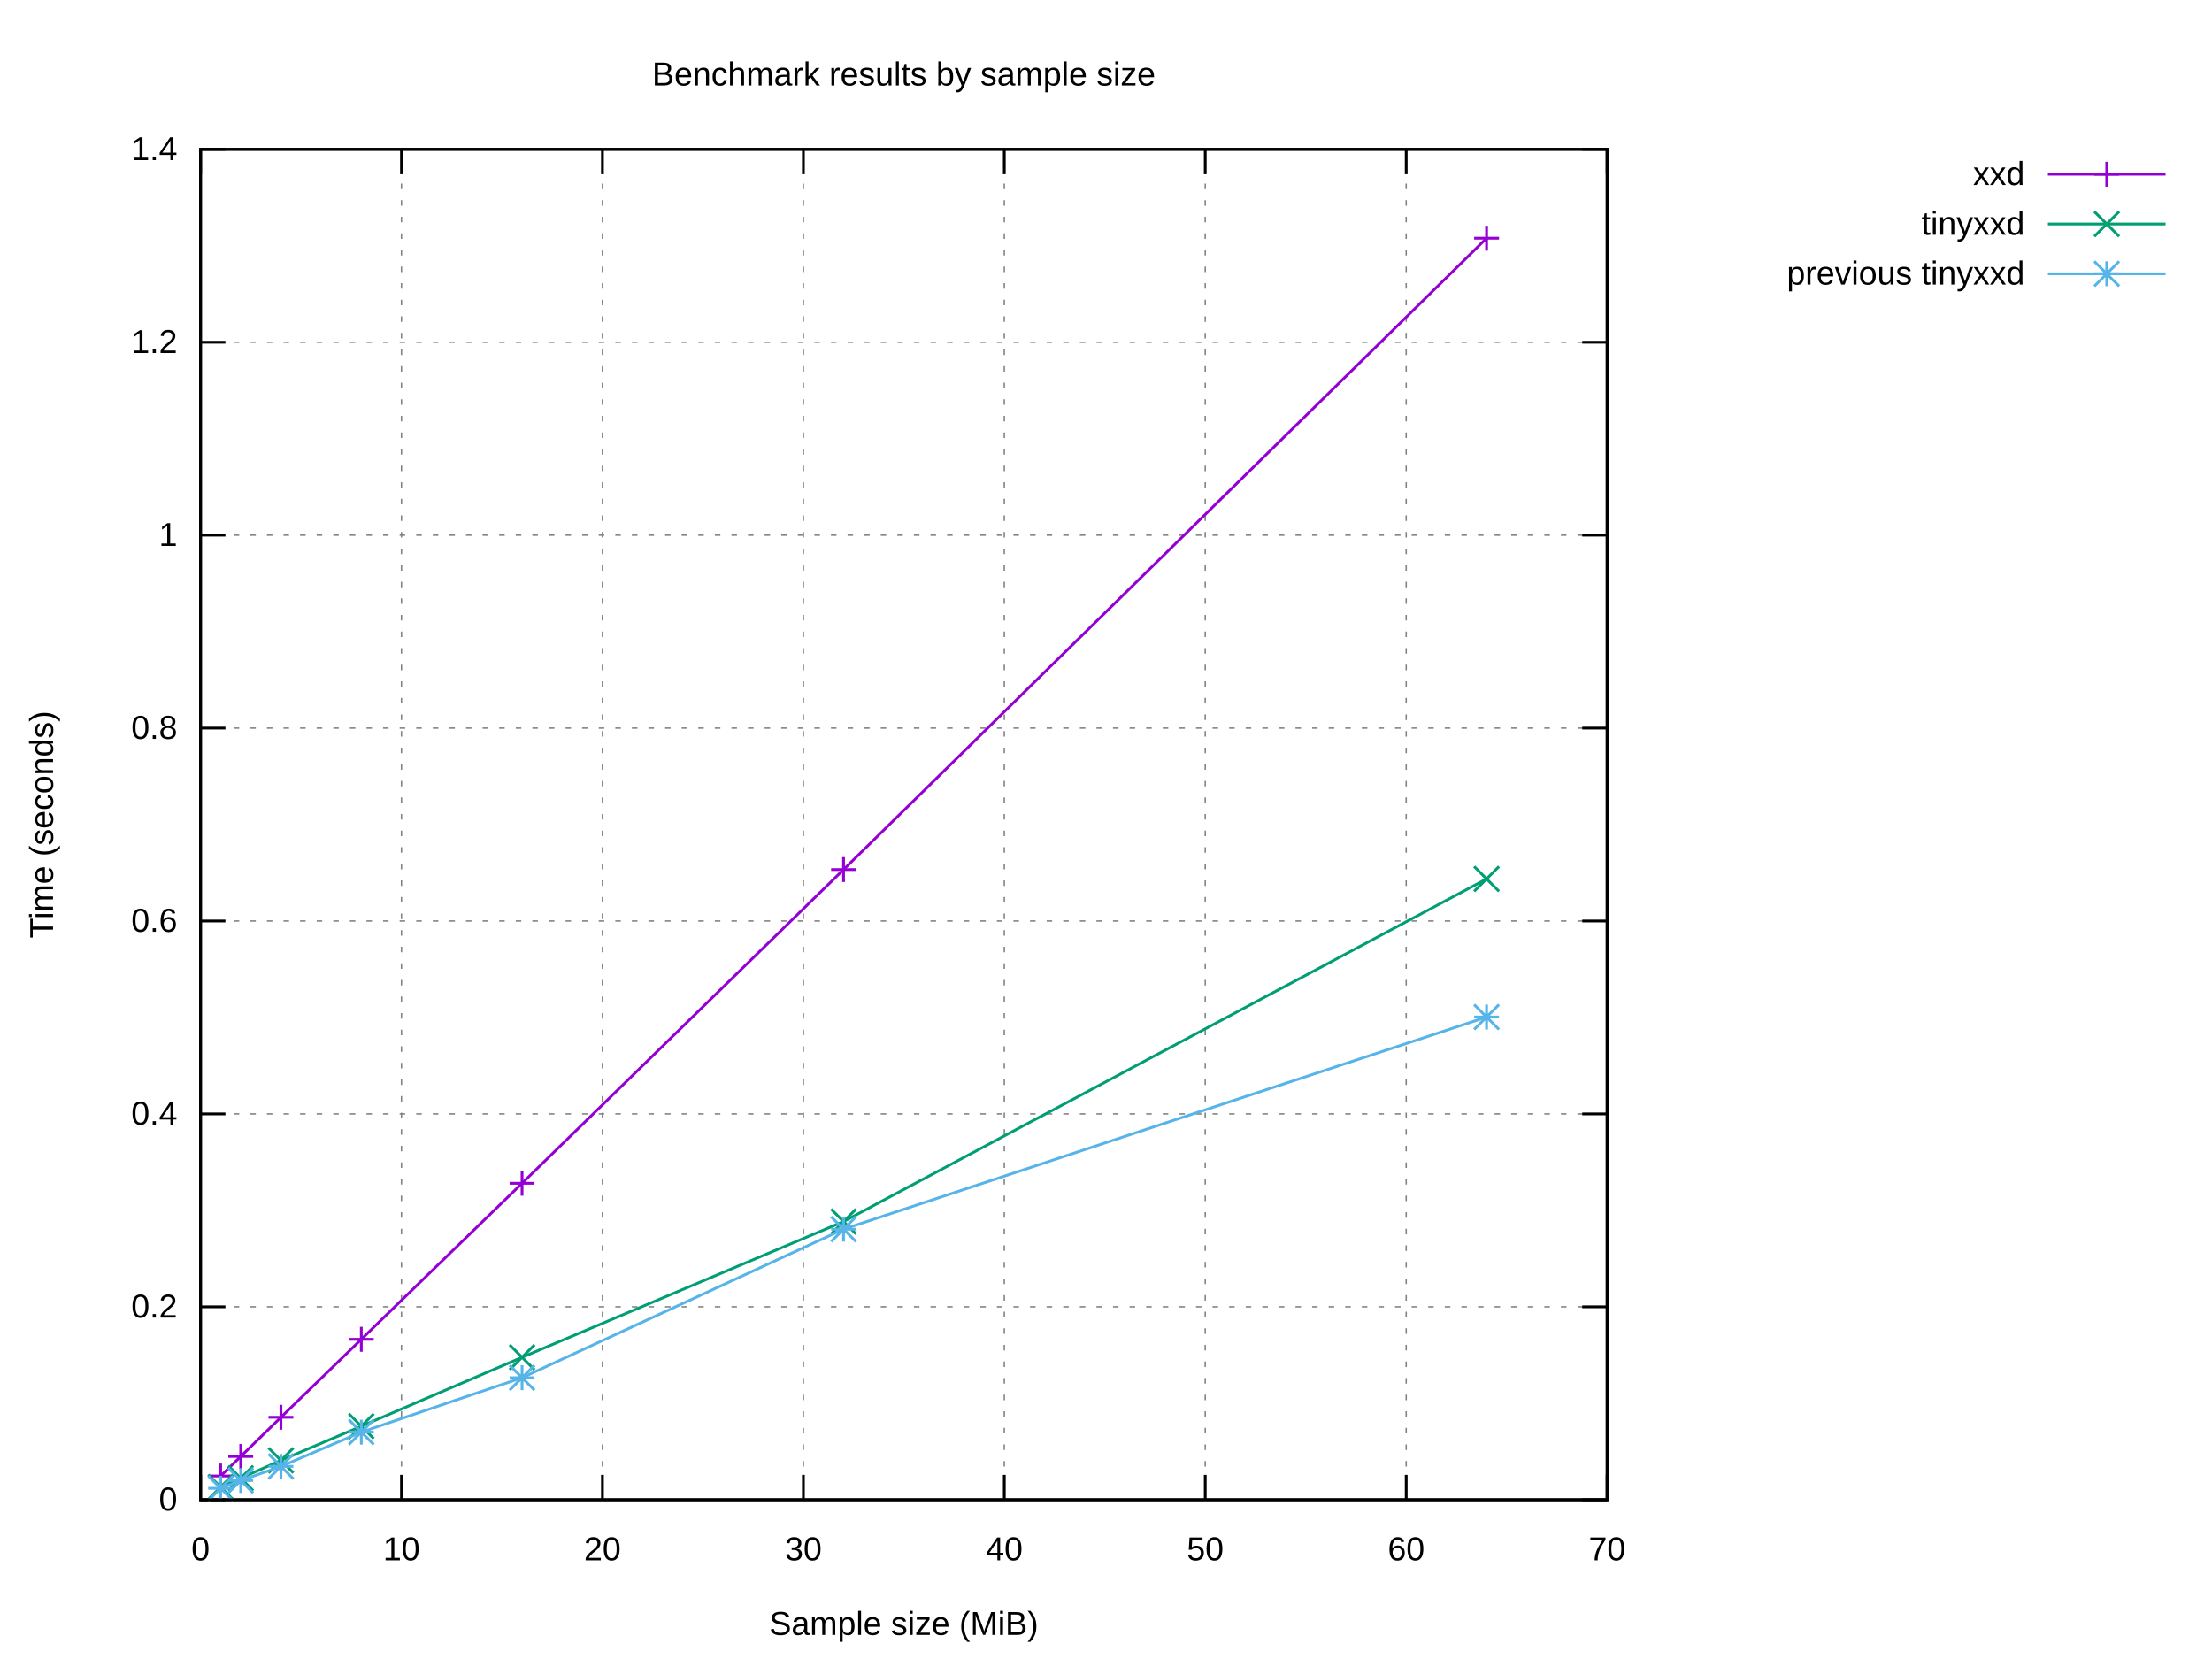
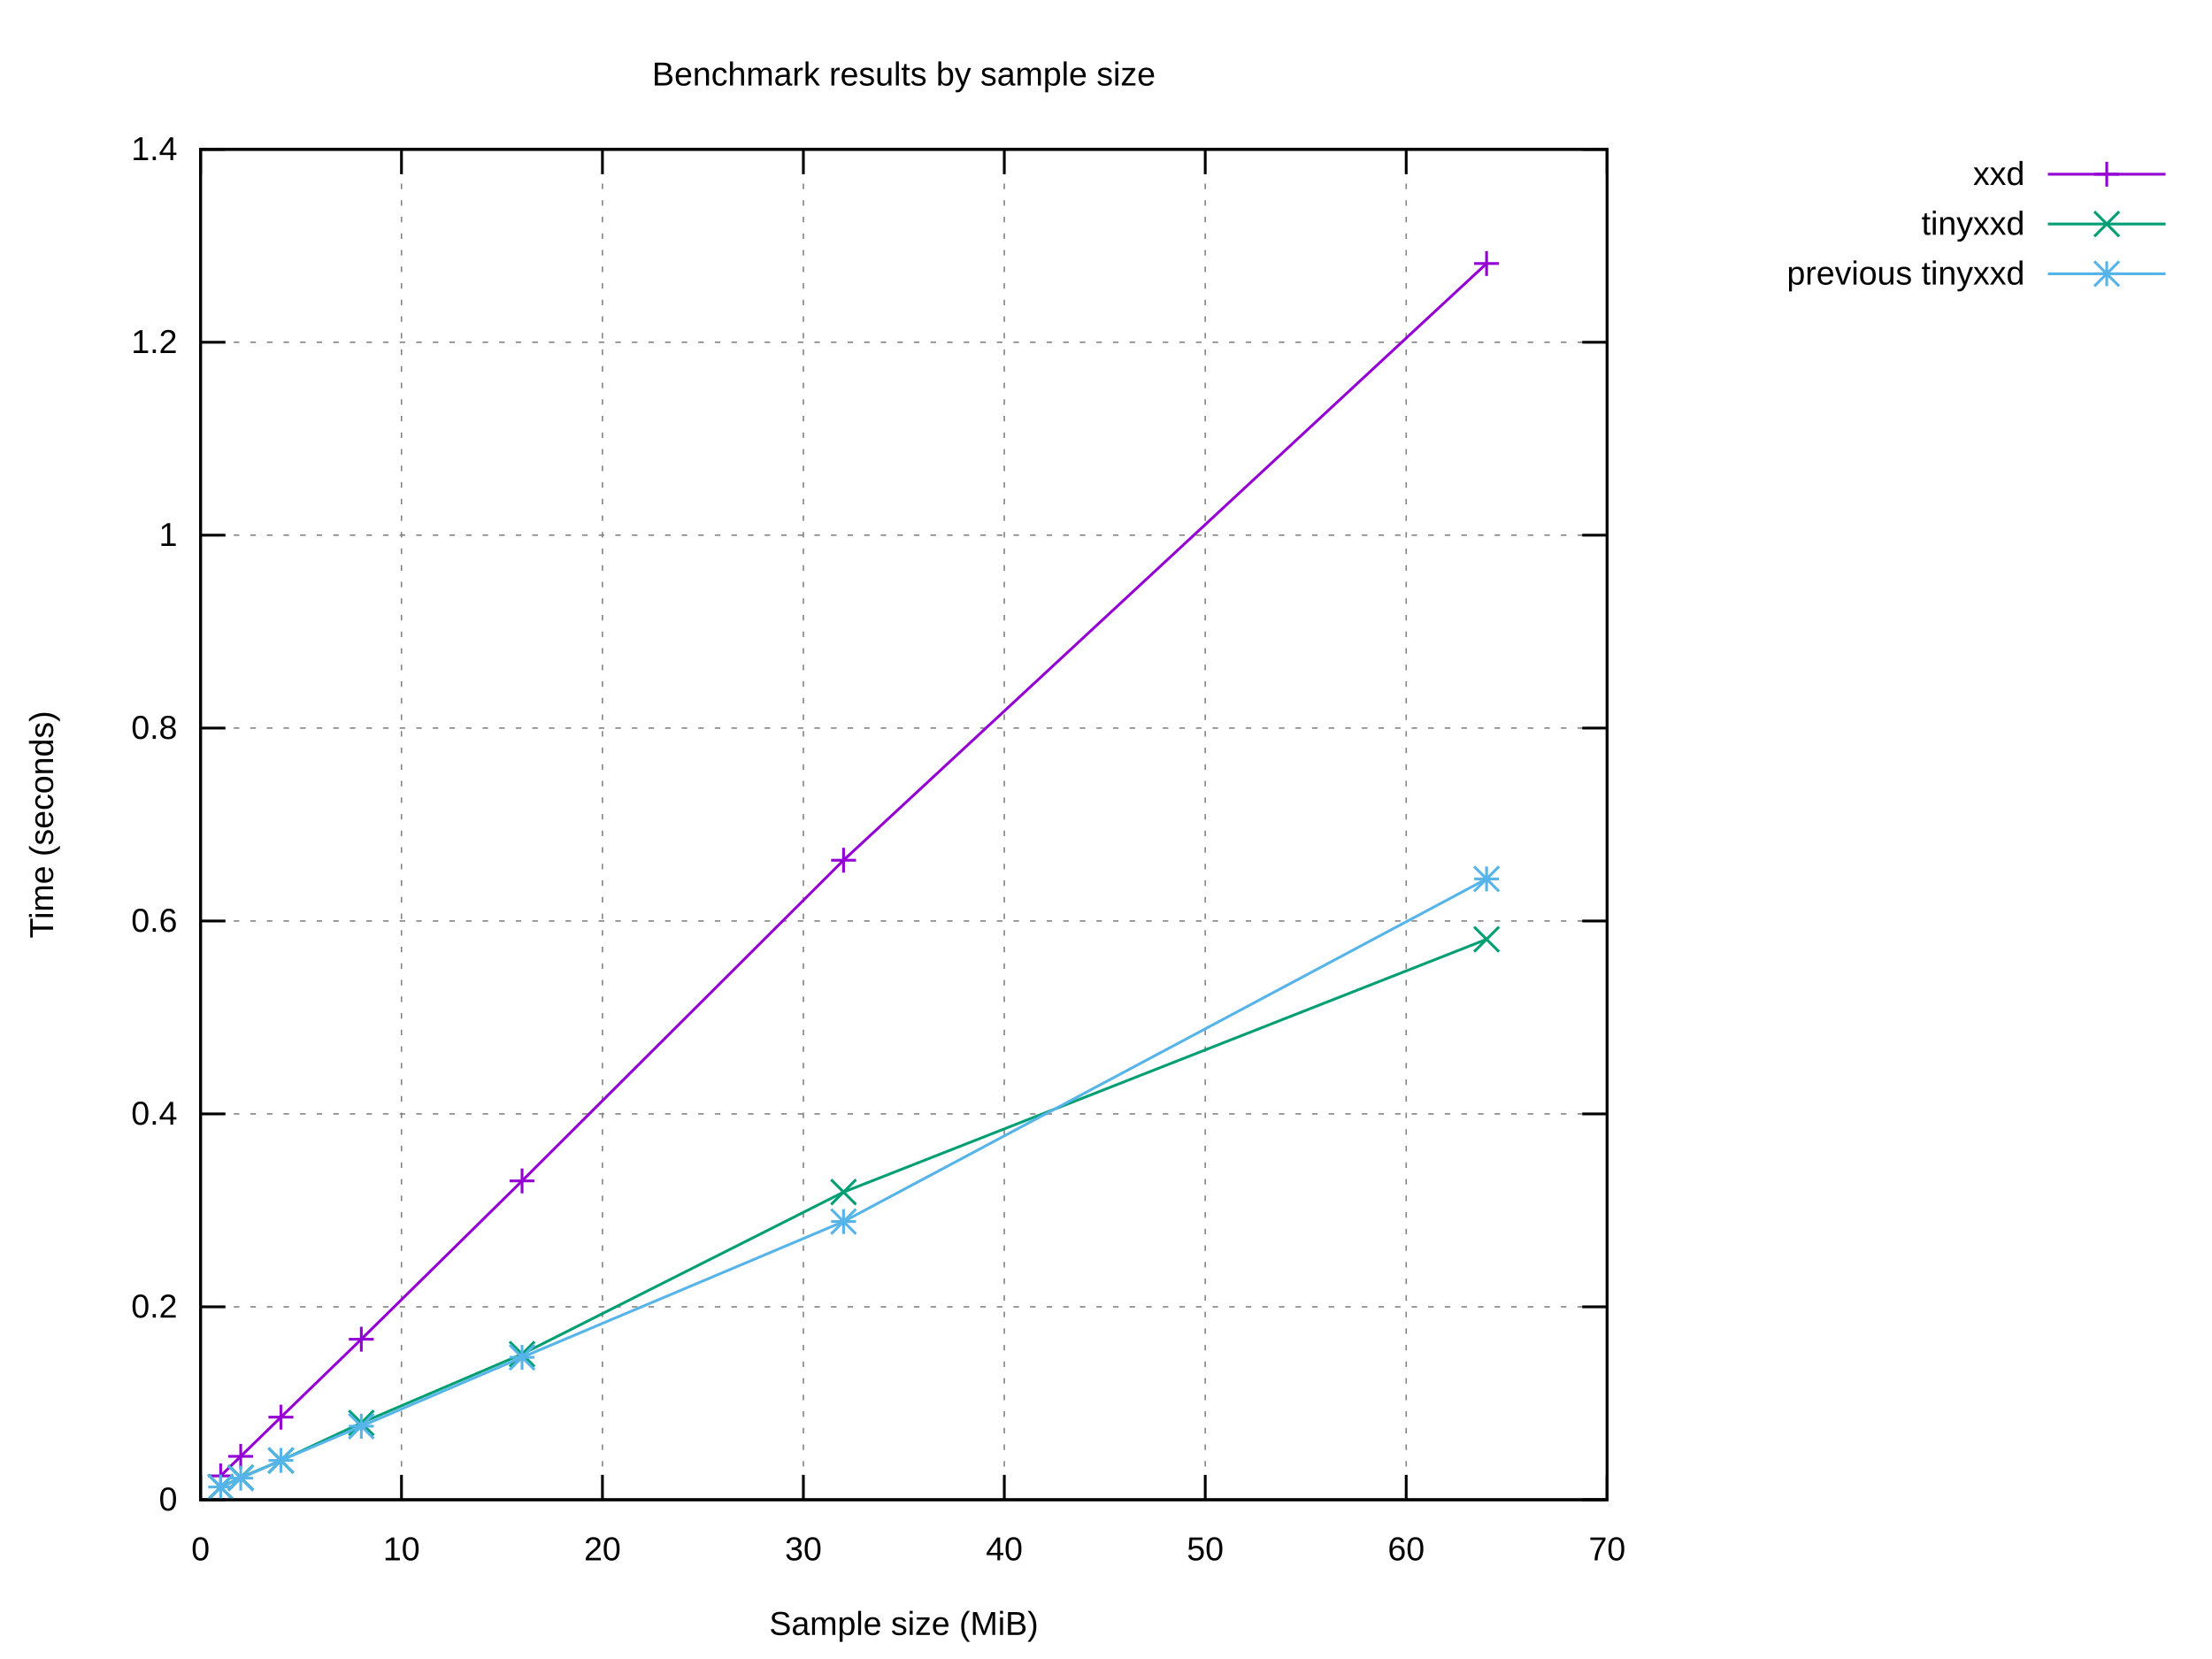
<svg xmlns="http://www.w3.org/2000/svg" xmlns:xlink="http://www.w3.org/1999/xlink" width="800" height="600" viewBox="0 0 800 600">
  <g id="gnuplot_canvas">
    <rect x="0" y="0" width="800" height="600" fill="#ffffff" />
    <defs>
      <circle id="gpDot" r="0.5" stroke-width="0.5" stroke="currentColor" />
      <path id="gpPt0" stroke-width="0.222" stroke="currentColor" d="M-1,0 h2 M0,-1 v2" />
      <path id="gpPt1" stroke-width="0.222" stroke="currentColor" d="M-1,-1 L1,1 M1,-1 L-1,1" />
      <path id="gpPt2" stroke-width="0.222" stroke="currentColor" d="M-1,0 L1,0 M0,-1 L0,1 M-1,-1 L1,1 M-1,1 L1,-1" />
      <rect id="gpPt3" stroke-width="0.222" stroke="currentColor" x="-1" y="-1" width="2" height="2" />
      <rect id="gpPt4" stroke-width="0.222" stroke="currentColor" fill="currentColor" x="-1" y="-1" width="2" height="2" />
      <circle id="gpPt5" stroke-width="0.222" stroke="currentColor" cx="0" cy="0" r="1" />
      <use xlink:href="#gpPt5" id="gpPt6" fill="currentColor" stroke="none" />
      <path id="gpPt7" stroke-width="0.222" stroke="currentColor" d="M0,-1.33 L-1.33,0.67 L1.33,0.67 z" />
      <use xlink:href="#gpPt7" id="gpPt8" fill="currentColor" stroke="none" />
      <use xlink:href="#gpPt7" id="gpPt9" stroke="currentColor" transform="rotate(180)" />
      <use xlink:href="#gpPt9" id="gpPt10" fill="currentColor" stroke="none" />
      <use xlink:href="#gpPt3" id="gpPt11" stroke="currentColor" transform="rotate(45)" />
      <use xlink:href="#gpPt11" id="gpPt12" fill="currentColor" stroke="none" />
      <path id="gpPt13" stroke-width="0.222" stroke="currentColor" d="M0,1.330 L1.265,0.411 L0.782,-1.067 L-0.782,-1.076 L-1.265,0.411 z" />
      <use xlink:href="#gpPt13" id="gpPt14" fill="currentColor" stroke="none" />
      <filter id="textbox" filterUnits="objectBoundingBox" x="0" y="0" height="1" width="1">
        <feFlood flood-color="#FFFFFF" flood-opacity="1" result="bgnd" />
        <feComposite in="SourceGraphic" in2="bgnd" operator="atop" />
      </filter>
      <filter id="greybox" filterUnits="objectBoundingBox" x="0" y="0" height="1" width="1">
        <feFlood flood-color="lightgrey" flood-opacity="1" result="grey" />
        <feComposite in="SourceGraphic" in2="grey" operator="atop" />
      </filter>
    </defs>
    <g fill="none" color="#FFFFFF" stroke="currentColor" stroke-width="1.00" stroke-linecap="butt" stroke-linejoin="miter">
</g>
    <g fill="none" color="black" stroke="currentColor" stroke-width="1.00" stroke-linecap="butt" stroke-linejoin="miter">
</g>
    <g fill="none" color="black" stroke="black" stroke-width="0.50" stroke-linecap="butt" stroke-linejoin="miter">
</g>
    <g fill="none" color="gray" stroke="currentColor" stroke-width="0.50" stroke-linecap="butt" stroke-linejoin="miter">
      <path stroke="gray" stroke-dasharray="2,4" class="gridline" d="M72.53,542.40 L581.24,542.40  " />
    </g>
    <g fill="none" color="gray" stroke="gray" stroke-width="1.00" stroke-linecap="butt" stroke-linejoin="miter">
</g>
    <g fill="none" color="black" stroke="currentColor" stroke-width="1.00" stroke-linecap="butt" stroke-linejoin="miter">
      <path stroke="black" d="M72.53,542.40 L81.53,542.40 M581.24,542.40 L572.24,542.40  " />
      <g transform="translate(64.14,546.30)" stroke="none" fill="black" font-family="Arial" font-size="12.00" text-anchor="end">
        <text>
          <tspan font-family="Arial"> 0</tspan>
        </text>
      </g>
    </g>
    <g fill="none" color="black" stroke="currentColor" stroke-width="1.00" stroke-linecap="butt" stroke-linejoin="miter">
</g>
    <g fill="none" color="black" stroke="black" stroke-width="0.50" stroke-linecap="butt" stroke-linejoin="miter">
</g>
    <g fill="none" color="gray" stroke="currentColor" stroke-width="0.50" stroke-linecap="butt" stroke-linejoin="miter">
      <path stroke="gray" stroke-dasharray="2,4" class="gridline" d="M72.53,472.63 L581.24,472.63  " />
    </g>
    <g fill="none" color="gray" stroke="gray" stroke-width="1.00" stroke-linecap="butt" stroke-linejoin="miter">
</g>
    <g fill="none" color="black" stroke="currentColor" stroke-width="1.00" stroke-linecap="butt" stroke-linejoin="miter">
      <path stroke="black" d="M72.53,472.63 L81.53,472.63 M581.24,472.63 L572.24,472.63  " />
      <g transform="translate(64.14,476.53)" stroke="none" fill="black" font-family="Arial" font-size="12.00" text-anchor="end">
        <text>
          <tspan font-family="Arial"> 0.2</tspan>
        </text>
      </g>
    </g>
    <g fill="none" color="black" stroke="currentColor" stroke-width="1.00" stroke-linecap="butt" stroke-linejoin="miter">
</g>
    <g fill="none" color="black" stroke="black" stroke-width="0.50" stroke-linecap="butt" stroke-linejoin="miter">
</g>
    <g fill="none" color="gray" stroke="currentColor" stroke-width="0.50" stroke-linecap="butt" stroke-linejoin="miter">
      <path stroke="gray" stroke-dasharray="2,4" class="gridline" d="M72.53,402.86 L581.24,402.86  " />
    </g>
    <g fill="none" color="gray" stroke="gray" stroke-width="1.00" stroke-linecap="butt" stroke-linejoin="miter">
</g>
    <g fill="none" color="black" stroke="currentColor" stroke-width="1.00" stroke-linecap="butt" stroke-linejoin="miter">
      <path stroke="black" d="M72.53,402.86 L81.53,402.86 M581.24,402.86 L572.24,402.86  " />
      <g transform="translate(64.14,406.76)" stroke="none" fill="black" font-family="Arial" font-size="12.00" text-anchor="end">
        <text>
          <tspan font-family="Arial"> 0.4</tspan>
        </text>
      </g>
    </g>
    <g fill="none" color="black" stroke="currentColor" stroke-width="1.00" stroke-linecap="butt" stroke-linejoin="miter">
</g>
    <g fill="none" color="black" stroke="black" stroke-width="0.50" stroke-linecap="butt" stroke-linejoin="miter">
</g>
    <g fill="none" color="gray" stroke="currentColor" stroke-width="0.50" stroke-linecap="butt" stroke-linejoin="miter">
      <path stroke="gray" stroke-dasharray="2,4" class="gridline" d="M72.53,333.09 L581.24,333.09  " />
    </g>
    <g fill="none" color="gray" stroke="gray" stroke-width="1.00" stroke-linecap="butt" stroke-linejoin="miter">
</g>
    <g fill="none" color="black" stroke="currentColor" stroke-width="1.00" stroke-linecap="butt" stroke-linejoin="miter">
      <path stroke="black" d="M72.53,333.09 L81.53,333.09 M581.24,333.09 L572.24,333.09  " />
      <g transform="translate(64.14,336.99)" stroke="none" fill="black" font-family="Arial" font-size="12.00" text-anchor="end">
        <text>
          <tspan font-family="Arial"> 0.6</tspan>
        </text>
      </g>
    </g>
    <g fill="none" color="black" stroke="currentColor" stroke-width="1.00" stroke-linecap="butt" stroke-linejoin="miter">
</g>
    <g fill="none" color="black" stroke="black" stroke-width="0.50" stroke-linecap="butt" stroke-linejoin="miter">
</g>
    <g fill="none" color="gray" stroke="currentColor" stroke-width="0.50" stroke-linecap="butt" stroke-linejoin="miter">
      <path stroke="gray" stroke-dasharray="2,4" class="gridline" d="M72.53,263.32 L581.24,263.32  " />
    </g>
    <g fill="none" color="gray" stroke="gray" stroke-width="1.00" stroke-linecap="butt" stroke-linejoin="miter">
</g>
    <g fill="none" color="black" stroke="currentColor" stroke-width="1.00" stroke-linecap="butt" stroke-linejoin="miter">
      <path stroke="black" d="M72.53,263.32 L81.53,263.32 M581.24,263.32 L572.24,263.32  " />
      <g transform="translate(64.14,267.22)" stroke="none" fill="black" font-family="Arial" font-size="12.00" text-anchor="end">
        <text>
          <tspan font-family="Arial"> 0.8</tspan>
        </text>
      </g>
    </g>
    <g fill="none" color="black" stroke="currentColor" stroke-width="1.00" stroke-linecap="butt" stroke-linejoin="miter">
</g>
    <g fill="none" color="black" stroke="black" stroke-width="0.50" stroke-linecap="butt" stroke-linejoin="miter">
</g>
    <g fill="none" color="gray" stroke="currentColor" stroke-width="0.50" stroke-linecap="butt" stroke-linejoin="miter">
      <path stroke="gray" stroke-dasharray="2,4" class="gridline" d="M72.53,193.55 L581.24,193.55  " />
    </g>
    <g fill="none" color="gray" stroke="gray" stroke-width="1.00" stroke-linecap="butt" stroke-linejoin="miter">
</g>
    <g fill="none" color="black" stroke="currentColor" stroke-width="1.00" stroke-linecap="butt" stroke-linejoin="miter">
      <path stroke="black" d="M72.53,193.55 L81.53,193.55 M581.24,193.55 L572.24,193.55  " />
      <g transform="translate(64.14,197.45)" stroke="none" fill="black" font-family="Arial" font-size="12.00" text-anchor="end">
        <text>
          <tspan font-family="Arial"> 1</tspan>
        </text>
      </g>
    </g>
    <g fill="none" color="black" stroke="currentColor" stroke-width="1.00" stroke-linecap="butt" stroke-linejoin="miter">
</g>
    <g fill="none" color="black" stroke="black" stroke-width="0.50" stroke-linecap="butt" stroke-linejoin="miter">
</g>
    <g fill="none" color="gray" stroke="currentColor" stroke-width="0.50" stroke-linecap="butt" stroke-linejoin="miter">
      <path stroke="gray" stroke-dasharray="2,4" class="gridline" d="M72.53,123.78 L581.24,123.78  " />
    </g>
    <g fill="none" color="gray" stroke="gray" stroke-width="1.00" stroke-linecap="butt" stroke-linejoin="miter">
</g>
    <g fill="none" color="black" stroke="currentColor" stroke-width="1.00" stroke-linecap="butt" stroke-linejoin="miter">
      <path stroke="black" d="M72.53,123.78 L81.53,123.78 M581.24,123.78 L572.24,123.78  " />
      <g transform="translate(64.14,127.68)" stroke="none" fill="black" font-family="Arial" font-size="12.00" text-anchor="end">
        <text>
          <tspan font-family="Arial"> 1.2</tspan>
        </text>
      </g>
    </g>
    <g fill="none" color="black" stroke="currentColor" stroke-width="1.00" stroke-linecap="butt" stroke-linejoin="miter">
</g>
    <g fill="none" color="black" stroke="black" stroke-width="0.50" stroke-linecap="butt" stroke-linejoin="miter">
</g>
    <g fill="none" color="gray" stroke="currentColor" stroke-width="0.50" stroke-linecap="butt" stroke-linejoin="miter">
      <path stroke="gray" stroke-dasharray="2,4" class="gridline" d="M72.53,54.01 L581.24,54.01  " />
    </g>
    <g fill="none" color="gray" stroke="gray" stroke-width="1.00" stroke-linecap="butt" stroke-linejoin="miter">
</g>
    <g fill="none" color="black" stroke="currentColor" stroke-width="1.00" stroke-linecap="butt" stroke-linejoin="miter">
      <path stroke="black" d="M72.53,54.01 L81.53,54.01 M581.24,54.01 L572.24,54.01  " />
      <g transform="translate(64.14,57.91)" stroke="none" fill="black" font-family="Arial" font-size="12.00" text-anchor="end">
        <text>
          <tspan font-family="Arial"> 1.4</tspan>
        </text>
      </g>
    </g>
    <g fill="none" color="black" stroke="currentColor" stroke-width="1.00" stroke-linecap="butt" stroke-linejoin="miter">
</g>
    <g fill="none" color="black" stroke="black" stroke-width="0.50" stroke-linecap="butt" stroke-linejoin="miter">
</g>
    <g fill="none" color="gray" stroke="currentColor" stroke-width="0.50" stroke-linecap="butt" stroke-linejoin="miter">
      <path stroke="gray" stroke-dasharray="2,4" class="gridline" d="M72.53,542.40 L72.53,54.01  " />
    </g>
    <g fill="none" color="gray" stroke="gray" stroke-width="1.00" stroke-linecap="butt" stroke-linejoin="miter">
</g>
    <g fill="none" color="black" stroke="currentColor" stroke-width="1.00" stroke-linecap="butt" stroke-linejoin="miter">
      <path stroke="black" d="M72.53,542.40 L72.53,533.40 M72.53,54.01 L72.53,63.01  " />
      <g transform="translate(72.53,564.30)" stroke="none" fill="black" font-family="Arial" font-size="12.00" text-anchor="middle">
        <text>
          <tspan font-family="Arial"> 0</tspan>
        </text>
      </g>
    </g>
    <g fill="none" color="black" stroke="currentColor" stroke-width="1.00" stroke-linecap="butt" stroke-linejoin="miter">
</g>
    <g fill="none" color="black" stroke="black" stroke-width="0.50" stroke-linecap="butt" stroke-linejoin="miter">
</g>
    <g fill="none" color="gray" stroke="currentColor" stroke-width="0.50" stroke-linecap="butt" stroke-linejoin="miter">
      <path stroke="gray" stroke-dasharray="2,4" class="gridline" d="M145.20,542.40 L145.20,54.01  " />
    </g>
    <g fill="none" color="gray" stroke="gray" stroke-width="1.00" stroke-linecap="butt" stroke-linejoin="miter">
</g>
    <g fill="none" color="black" stroke="currentColor" stroke-width="1.00" stroke-linecap="butt" stroke-linejoin="miter">
      <path stroke="black" d="M145.20,542.40 L145.20,533.40 M145.20,54.01 L145.20,63.01  " />
      <g transform="translate(145.20,564.30)" stroke="none" fill="black" font-family="Arial" font-size="12.00" text-anchor="middle">
        <text>
          <tspan font-family="Arial"> 10</tspan>
        </text>
      </g>
    </g>
    <g fill="none" color="black" stroke="currentColor" stroke-width="1.00" stroke-linecap="butt" stroke-linejoin="miter">
</g>
    <g fill="none" color="black" stroke="black" stroke-width="0.50" stroke-linecap="butt" stroke-linejoin="miter">
</g>
    <g fill="none" color="gray" stroke="currentColor" stroke-width="0.50" stroke-linecap="butt" stroke-linejoin="miter">
      <path stroke="gray" stroke-dasharray="2,4" class="gridline" d="M217.88,542.40 L217.88,54.01  " />
    </g>
    <g fill="none" color="gray" stroke="gray" stroke-width="1.00" stroke-linecap="butt" stroke-linejoin="miter">
</g>
    <g fill="none" color="black" stroke="currentColor" stroke-width="1.00" stroke-linecap="butt" stroke-linejoin="miter">
      <path stroke="black" d="M217.88,542.40 L217.88,533.40 M217.88,54.01 L217.88,63.01  " />
      <g transform="translate(217.88,564.30)" stroke="none" fill="black" font-family="Arial" font-size="12.00" text-anchor="middle">
        <text>
          <tspan font-family="Arial"> 20</tspan>
        </text>
      </g>
    </g>
    <g fill="none" color="black" stroke="currentColor" stroke-width="1.00" stroke-linecap="butt" stroke-linejoin="miter">
</g>
    <g fill="none" color="black" stroke="black" stroke-width="0.50" stroke-linecap="butt" stroke-linejoin="miter">
</g>
    <g fill="none" color="gray" stroke="currentColor" stroke-width="0.50" stroke-linecap="butt" stroke-linejoin="miter">
      <path stroke="gray" stroke-dasharray="2,4" class="gridline" d="M290.55,542.40 L290.55,54.01  " />
    </g>
    <g fill="none" color="gray" stroke="gray" stroke-width="1.00" stroke-linecap="butt" stroke-linejoin="miter">
</g>
    <g fill="none" color="black" stroke="currentColor" stroke-width="1.00" stroke-linecap="butt" stroke-linejoin="miter">
      <path stroke="black" d="M290.55,542.40 L290.55,533.40 M290.55,54.01 L290.55,63.01  " />
      <g transform="translate(290.55,564.30)" stroke="none" fill="black" font-family="Arial" font-size="12.00" text-anchor="middle">
        <text>
          <tspan font-family="Arial"> 30</tspan>
        </text>
      </g>
    </g>
    <g fill="none" color="black" stroke="currentColor" stroke-width="1.00" stroke-linecap="butt" stroke-linejoin="miter">
</g>
    <g fill="none" color="black" stroke="black" stroke-width="0.50" stroke-linecap="butt" stroke-linejoin="miter">
</g>
    <g fill="none" color="gray" stroke="currentColor" stroke-width="0.50" stroke-linecap="butt" stroke-linejoin="miter">
      <path stroke="gray" stroke-dasharray="2,4" class="gridline" d="M363.22,542.40 L363.22,54.01  " />
    </g>
    <g fill="none" color="gray" stroke="gray" stroke-width="1.00" stroke-linecap="butt" stroke-linejoin="miter">
</g>
    <g fill="none" color="black" stroke="currentColor" stroke-width="1.00" stroke-linecap="butt" stroke-linejoin="miter">
      <path stroke="black" d="M363.22,542.40 L363.22,533.40 M363.22,54.01 L363.22,63.01  " />
      <g transform="translate(363.22,564.30)" stroke="none" fill="black" font-family="Arial" font-size="12.00" text-anchor="middle">
        <text>
          <tspan font-family="Arial"> 40</tspan>
        </text>
      </g>
    </g>
    <g fill="none" color="black" stroke="currentColor" stroke-width="1.00" stroke-linecap="butt" stroke-linejoin="miter">
</g>
    <g fill="none" color="black" stroke="black" stroke-width="0.50" stroke-linecap="butt" stroke-linejoin="miter">
</g>
    <g fill="none" color="gray" stroke="currentColor" stroke-width="0.50" stroke-linecap="butt" stroke-linejoin="miter">
      <path stroke="gray" stroke-dasharray="2,4" class="gridline" d="M435.89,542.40 L435.89,54.01  " />
    </g>
    <g fill="none" color="gray" stroke="gray" stroke-width="1.00" stroke-linecap="butt" stroke-linejoin="miter">
</g>
    <g fill="none" color="black" stroke="currentColor" stroke-width="1.00" stroke-linecap="butt" stroke-linejoin="miter">
      <path stroke="black" d="M435.89,542.40 L435.89,533.40 M435.89,54.01 L435.89,63.01  " />
      <g transform="translate(435.89,564.30)" stroke="none" fill="black" font-family="Arial" font-size="12.00" text-anchor="middle">
        <text>
          <tspan font-family="Arial"> 50</tspan>
        </text>
      </g>
    </g>
    <g fill="none" color="black" stroke="currentColor" stroke-width="1.00" stroke-linecap="butt" stroke-linejoin="miter">
</g>
    <g fill="none" color="black" stroke="black" stroke-width="0.50" stroke-linecap="butt" stroke-linejoin="miter">
</g>
    <g fill="none" color="gray" stroke="currentColor" stroke-width="0.50" stroke-linecap="butt" stroke-linejoin="miter">
      <path stroke="gray" stroke-dasharray="2,4" class="gridline" d="M508.57,542.40 L508.57,54.01  " />
    </g>
    <g fill="none" color="gray" stroke="gray" stroke-width="1.00" stroke-linecap="butt" stroke-linejoin="miter">
</g>
    <g fill="none" color="black" stroke="currentColor" stroke-width="1.00" stroke-linecap="butt" stroke-linejoin="miter">
      <path stroke="black" d="M508.57,542.40 L508.57,533.40 M508.57,54.01 L508.57,63.01  " />
      <g transform="translate(508.57,564.30)" stroke="none" fill="black" font-family="Arial" font-size="12.00" text-anchor="middle">
        <text>
          <tspan font-family="Arial"> 60</tspan>
        </text>
      </g>
    </g>
    <g fill="none" color="black" stroke="currentColor" stroke-width="1.00" stroke-linecap="butt" stroke-linejoin="miter">
</g>
    <g fill="none" color="black" stroke="black" stroke-width="0.50" stroke-linecap="butt" stroke-linejoin="miter">
</g>
    <g fill="none" color="gray" stroke="currentColor" stroke-width="0.50" stroke-linecap="butt" stroke-linejoin="miter">
      <path stroke="gray" stroke-dasharray="2,4" class="gridline" d="M581.24,542.40 L581.24,54.01  " />
    </g>
    <g fill="none" color="gray" stroke="gray" stroke-width="1.00" stroke-linecap="butt" stroke-linejoin="miter">
</g>
    <g fill="none" color="black" stroke="currentColor" stroke-width="1.00" stroke-linecap="butt" stroke-linejoin="miter">
      <path stroke="black" d="M581.24,542.40 L581.24,533.40 M581.24,54.01 L581.24,63.01  " />
      <g transform="translate(581.24,564.30)" stroke="none" fill="black" font-family="Arial" font-size="12.00" text-anchor="middle">
        <text>
          <tspan font-family="Arial"> 70</tspan>
        </text>
      </g>
    </g>
    <g fill="none" color="black" stroke="currentColor" stroke-width="1.00" stroke-linecap="butt" stroke-linejoin="miter">
</g>
    <g fill="none" color="black" stroke="currentColor" stroke-width="1.00" stroke-linecap="butt" stroke-linejoin="miter">
      <path stroke="black" d="M72.53,54.01 L72.53,542.40 L581.24,542.40 L581.24,54.01 L72.53,54.01 Z  " />
    </g>
    <g fill="none" color="black" stroke="currentColor" stroke-width="1.00" stroke-linecap="butt" stroke-linejoin="miter">
</g>
    <g id="gnuplot_plot_1">
      <g fill="none" color="black" stroke="currentColor" stroke-width="1.00" stroke-linecap="butt" stroke-linejoin="miter">
        <g transform="translate(732.26,66.91)" stroke="none" fill="black" font-family="Arial" font-size="12.00" text-anchor="end">
          <text>
            <tspan font-family="Arial">xxd</tspan>
          </text>
        </g>
      </g>
      <g fill="none" color="black" stroke="currentColor" stroke-width="1.00" stroke-linecap="butt" stroke-linejoin="miter">
-         <path stroke="rgb(148,   0, 211)" d="M740.65,63.01 L783.21,63.01 M537.64,86.15 L305.08,314.49 L188.81,427.95 L130.67,484.38 L101.60,512.58 L87.06,526.75   L79.80,533.81  " />
-         <use xlink:href="#gpPt0" transform="translate(537.64,86.15) scale(4.50)" color="rgb(148,   0, 211)" />
-         <use xlink:href="#gpPt0" transform="translate(305.08,314.49) scale(4.50)" color="rgb(148,   0, 211)" />
-         <use xlink:href="#gpPt0" transform="translate(188.81,427.95) scale(4.50)" color="rgb(148,   0, 211)" />
-         <use xlink:href="#gpPt0" transform="translate(130.67,484.38) scale(4.50)" color="rgb(148,   0, 211)" />
-         <use xlink:href="#gpPt0" transform="translate(101.60,512.58) scale(4.50)" color="rgb(148,   0, 211)" />
-         <use xlink:href="#gpPt0" transform="translate(87.06,526.75) scale(4.50)" color="rgb(148,   0, 211)" />
-         <use xlink:href="#gpPt0" transform="translate(79.80,533.81) scale(4.50)" color="rgb(148,   0, 211)" />
+         <path stroke="rgb(148,   0, 211)" d="M740.65,63.01 L783.21,63.01 M537.64,95.30 L305.08,311.11 L188.81,427.09 L130.67,484.35 L101.60,512.53 L87.06,526.71   L79.80,533.78  " />
+         <use xlink:href="#gpPt0" transform="translate(537.64,95.30) scale(4.50)" color="rgb(148,   0, 211)" />
+         <use xlink:href="#gpPt0" transform="translate(305.08,311.11) scale(4.50)" color="rgb(148,   0, 211)" />
+         <use xlink:href="#gpPt0" transform="translate(188.81,427.09) scale(4.50)" color="rgb(148,   0, 211)" />
+         <use xlink:href="#gpPt0" transform="translate(130.67,484.35) scale(4.50)" color="rgb(148,   0, 211)" />
+         <use xlink:href="#gpPt0" transform="translate(101.60,512.53) scale(4.50)" color="rgb(148,   0, 211)" />
+         <use xlink:href="#gpPt0" transform="translate(87.06,526.71) scale(4.50)" color="rgb(148,   0, 211)" />
+         <use xlink:href="#gpPt0" transform="translate(79.80,533.78) scale(4.50)" color="rgb(148,   0, 211)" />
        <use xlink:href="#gpPt0" transform="translate(761.93,63.01) scale(4.50)" color="rgb(148,   0, 211)" />
      </g>
    </g>
    <g id="gnuplot_plot_2">
      <g fill="none" color="black" stroke="currentColor" stroke-width="1.00" stroke-linecap="butt" stroke-linejoin="miter">
        <g transform="translate(732.26,84.91)" stroke="none" fill="black" font-family="Arial" font-size="12.00" text-anchor="end">
          <text>
            <tspan font-family="Arial">tinyxxd</tspan>
          </text>
        </g>
      </g>
      <g fill="none" color="black" stroke="currentColor" stroke-width="1.00" stroke-linecap="butt" stroke-linejoin="miter">
-         <path stroke="rgb(  0, 158, 115)" d="M740.65,81.01 L783.21,81.01 M537.64,317.87 L305.08,441.79 L188.81,490.89 L130.67,515.81 L101.60,528.17 L87.06,534.61   L79.80,537.81  " />
-         <use xlink:href="#gpPt1" transform="translate(537.64,317.87) scale(4.50)" color="rgb(  0, 158, 115)" />
-         <use xlink:href="#gpPt1" transform="translate(305.08,441.79) scale(4.50)" color="rgb(  0, 158, 115)" />
-         <use xlink:href="#gpPt1" transform="translate(188.81,490.89) scale(4.50)" color="rgb(  0, 158, 115)" />
-         <use xlink:href="#gpPt1" transform="translate(130.67,515.81) scale(4.50)" color="rgb(  0, 158, 115)" />
-         <use xlink:href="#gpPt1" transform="translate(101.60,528.17) scale(4.50)" color="rgb(  0, 158, 115)" />
-         <use xlink:href="#gpPt1" transform="translate(87.06,534.61) scale(4.50)" color="rgb(  0, 158, 115)" />
-         <use xlink:href="#gpPt1" transform="translate(79.80,537.81) scale(4.50)" color="rgb(  0, 158, 115)" />
+         <path stroke="rgb(  0, 158, 115)" d="M740.65,81.01 L783.21,81.01 M537.64,339.71 L305.08,431.13 L188.81,489.73 L130.67,514.63 L101.60,528.23 L87.06,534.42   L79.80,537.84  " />
+         <use xlink:href="#gpPt1" transform="translate(537.64,339.71) scale(4.50)" color="rgb(  0, 158, 115)" />
+         <use xlink:href="#gpPt1" transform="translate(305.08,431.13) scale(4.50)" color="rgb(  0, 158, 115)" />
+         <use xlink:href="#gpPt1" transform="translate(188.81,489.73) scale(4.50)" color="rgb(  0, 158, 115)" />
+         <use xlink:href="#gpPt1" transform="translate(130.67,514.63) scale(4.50)" color="rgb(  0, 158, 115)" />
+         <use xlink:href="#gpPt1" transform="translate(101.60,528.23) scale(4.50)" color="rgb(  0, 158, 115)" />
+         <use xlink:href="#gpPt1" transform="translate(87.06,534.42) scale(4.50)" color="rgb(  0, 158, 115)" />
+         <use xlink:href="#gpPt1" transform="translate(79.80,537.84) scale(4.50)" color="rgb(  0, 158, 115)" />
        <use xlink:href="#gpPt1" transform="translate(761.93,81.01) scale(4.50)" color="rgb(  0, 158, 115)" />
      </g>
    </g>
    <g id="gnuplot_plot_3">
      <g fill="none" color="black" stroke="currentColor" stroke-width="1.00" stroke-linecap="butt" stroke-linejoin="miter">
        <g transform="translate(732.26,102.91)" stroke="none" fill="black" font-family="Arial" font-size="12.00" text-anchor="end">
          <text>
            <tspan font-family="Arial">previous tinyxxd</tspan>
          </text>
        </g>
      </g>
      <g fill="none" color="black" stroke="currentColor" stroke-width="1.00" stroke-linecap="butt" stroke-linejoin="miter">
-         <path stroke="rgb( 86, 180, 233)" d="M740.65,99.01 L783.21,99.01 M537.64,367.82 L305.08,444.55 L188.81,498.27 L130.67,517.95 L101.60,530.34 L87.06,535.45   L79.80,538.28  " />
-         <use xlink:href="#gpPt2" transform="translate(537.64,367.82) scale(4.50)" color="rgb( 86, 180, 233)" />
-         <use xlink:href="#gpPt2" transform="translate(305.08,444.55) scale(4.50)" color="rgb( 86, 180, 233)" />
-         <use xlink:href="#gpPt2" transform="translate(188.81,498.27) scale(4.50)" color="rgb( 86, 180, 233)" />
-         <use xlink:href="#gpPt2" transform="translate(130.67,517.95) scale(4.50)" color="rgb( 86, 180, 233)" />
-         <use xlink:href="#gpPt2" transform="translate(101.60,530.34) scale(4.50)" color="rgb( 86, 180, 233)" />
-         <use xlink:href="#gpPt2" transform="translate(87.06,535.45) scale(4.50)" color="rgb( 86, 180, 233)" />
-         <use xlink:href="#gpPt2" transform="translate(79.80,538.28) scale(4.50)" color="rgb( 86, 180, 233)" />
+         <path stroke="rgb( 86, 180, 233)" d="M740.65,99.01 L783.21,99.01 M537.64,317.87 L305.08,441.79 L188.81,490.89 L130.67,515.81 L101.60,528.17 L87.06,534.61   L79.80,537.81  " />
+         <use xlink:href="#gpPt2" transform="translate(537.64,317.87) scale(4.50)" color="rgb( 86, 180, 233)" />
+         <use xlink:href="#gpPt2" transform="translate(305.08,441.79) scale(4.50)" color="rgb( 86, 180, 233)" />
+         <use xlink:href="#gpPt2" transform="translate(188.81,490.89) scale(4.50)" color="rgb( 86, 180, 233)" />
+         <use xlink:href="#gpPt2" transform="translate(130.67,515.81) scale(4.50)" color="rgb( 86, 180, 233)" />
+         <use xlink:href="#gpPt2" transform="translate(101.60,528.17) scale(4.50)" color="rgb( 86, 180, 233)" />
+         <use xlink:href="#gpPt2" transform="translate(87.06,534.61) scale(4.50)" color="rgb( 86, 180, 233)" />
+         <use xlink:href="#gpPt2" transform="translate(79.80,537.81) scale(4.50)" color="rgb( 86, 180, 233)" />
        <use xlink:href="#gpPt2" transform="translate(761.93,99.01) scale(4.50)" color="rgb( 86, 180, 233)" />
      </g>
    </g>
    <g fill="none" color="#FFFFFF" stroke="rgb( 86, 180, 233)" stroke-width="2.00" stroke-linecap="butt" stroke-linejoin="miter">
</g>
    <g fill="none" color="black" stroke="currentColor" stroke-width="2.00" stroke-linecap="butt" stroke-linejoin="miter">
</g>
    <g fill="none" color="black" stroke="black" stroke-width="1.00" stroke-linecap="butt" stroke-linejoin="miter">
</g>
    <g fill="none" color="black" stroke="currentColor" stroke-width="1.00" stroke-linecap="butt" stroke-linejoin="miter">
      <path stroke="black" d="M72.53,54.01 L72.53,542.40 L581.24,542.40 L581.24,54.01 L72.53,54.01 Z  " />
      <g transform="translate(19.18,298.21) rotate(270.00)" stroke="none" fill="black" font-family="Arial" font-size="12.00" text-anchor="middle">
        <text>
          <tspan font-family="Arial">Time (seconds)</tspan>
        </text>
      </g>
    </g>
    <g fill="none" color="black" stroke="currentColor" stroke-width="1.00" stroke-linecap="butt" stroke-linejoin="miter">
      <g transform="translate(326.88,591.30)" stroke="none" fill="black" font-family="Arial" font-size="12.00" text-anchor="middle">
        <text>
          <tspan font-family="Arial">Sample size (MiB)</tspan>
        </text>
      </g>
    </g>
    <g fill="none" color="black" stroke="currentColor" stroke-width="1.00" stroke-linecap="butt" stroke-linejoin="miter">
</g>
    <g fill="none" color="black" stroke="currentColor" stroke-width="1.00" stroke-linecap="butt" stroke-linejoin="miter">
      <g transform="translate(326.88,30.91)" stroke="none" fill="black" font-family="Arial" font-size="12.00" text-anchor="middle">
        <text>
          <tspan font-family="Arial">Benchmark results by sample size</tspan>
        </text>
      </g>
    </g>
    <g fill="none" color="black" stroke="currentColor" stroke-width="1.00" stroke-linecap="butt" stroke-linejoin="miter">
</g>
  </g>
</svg>
